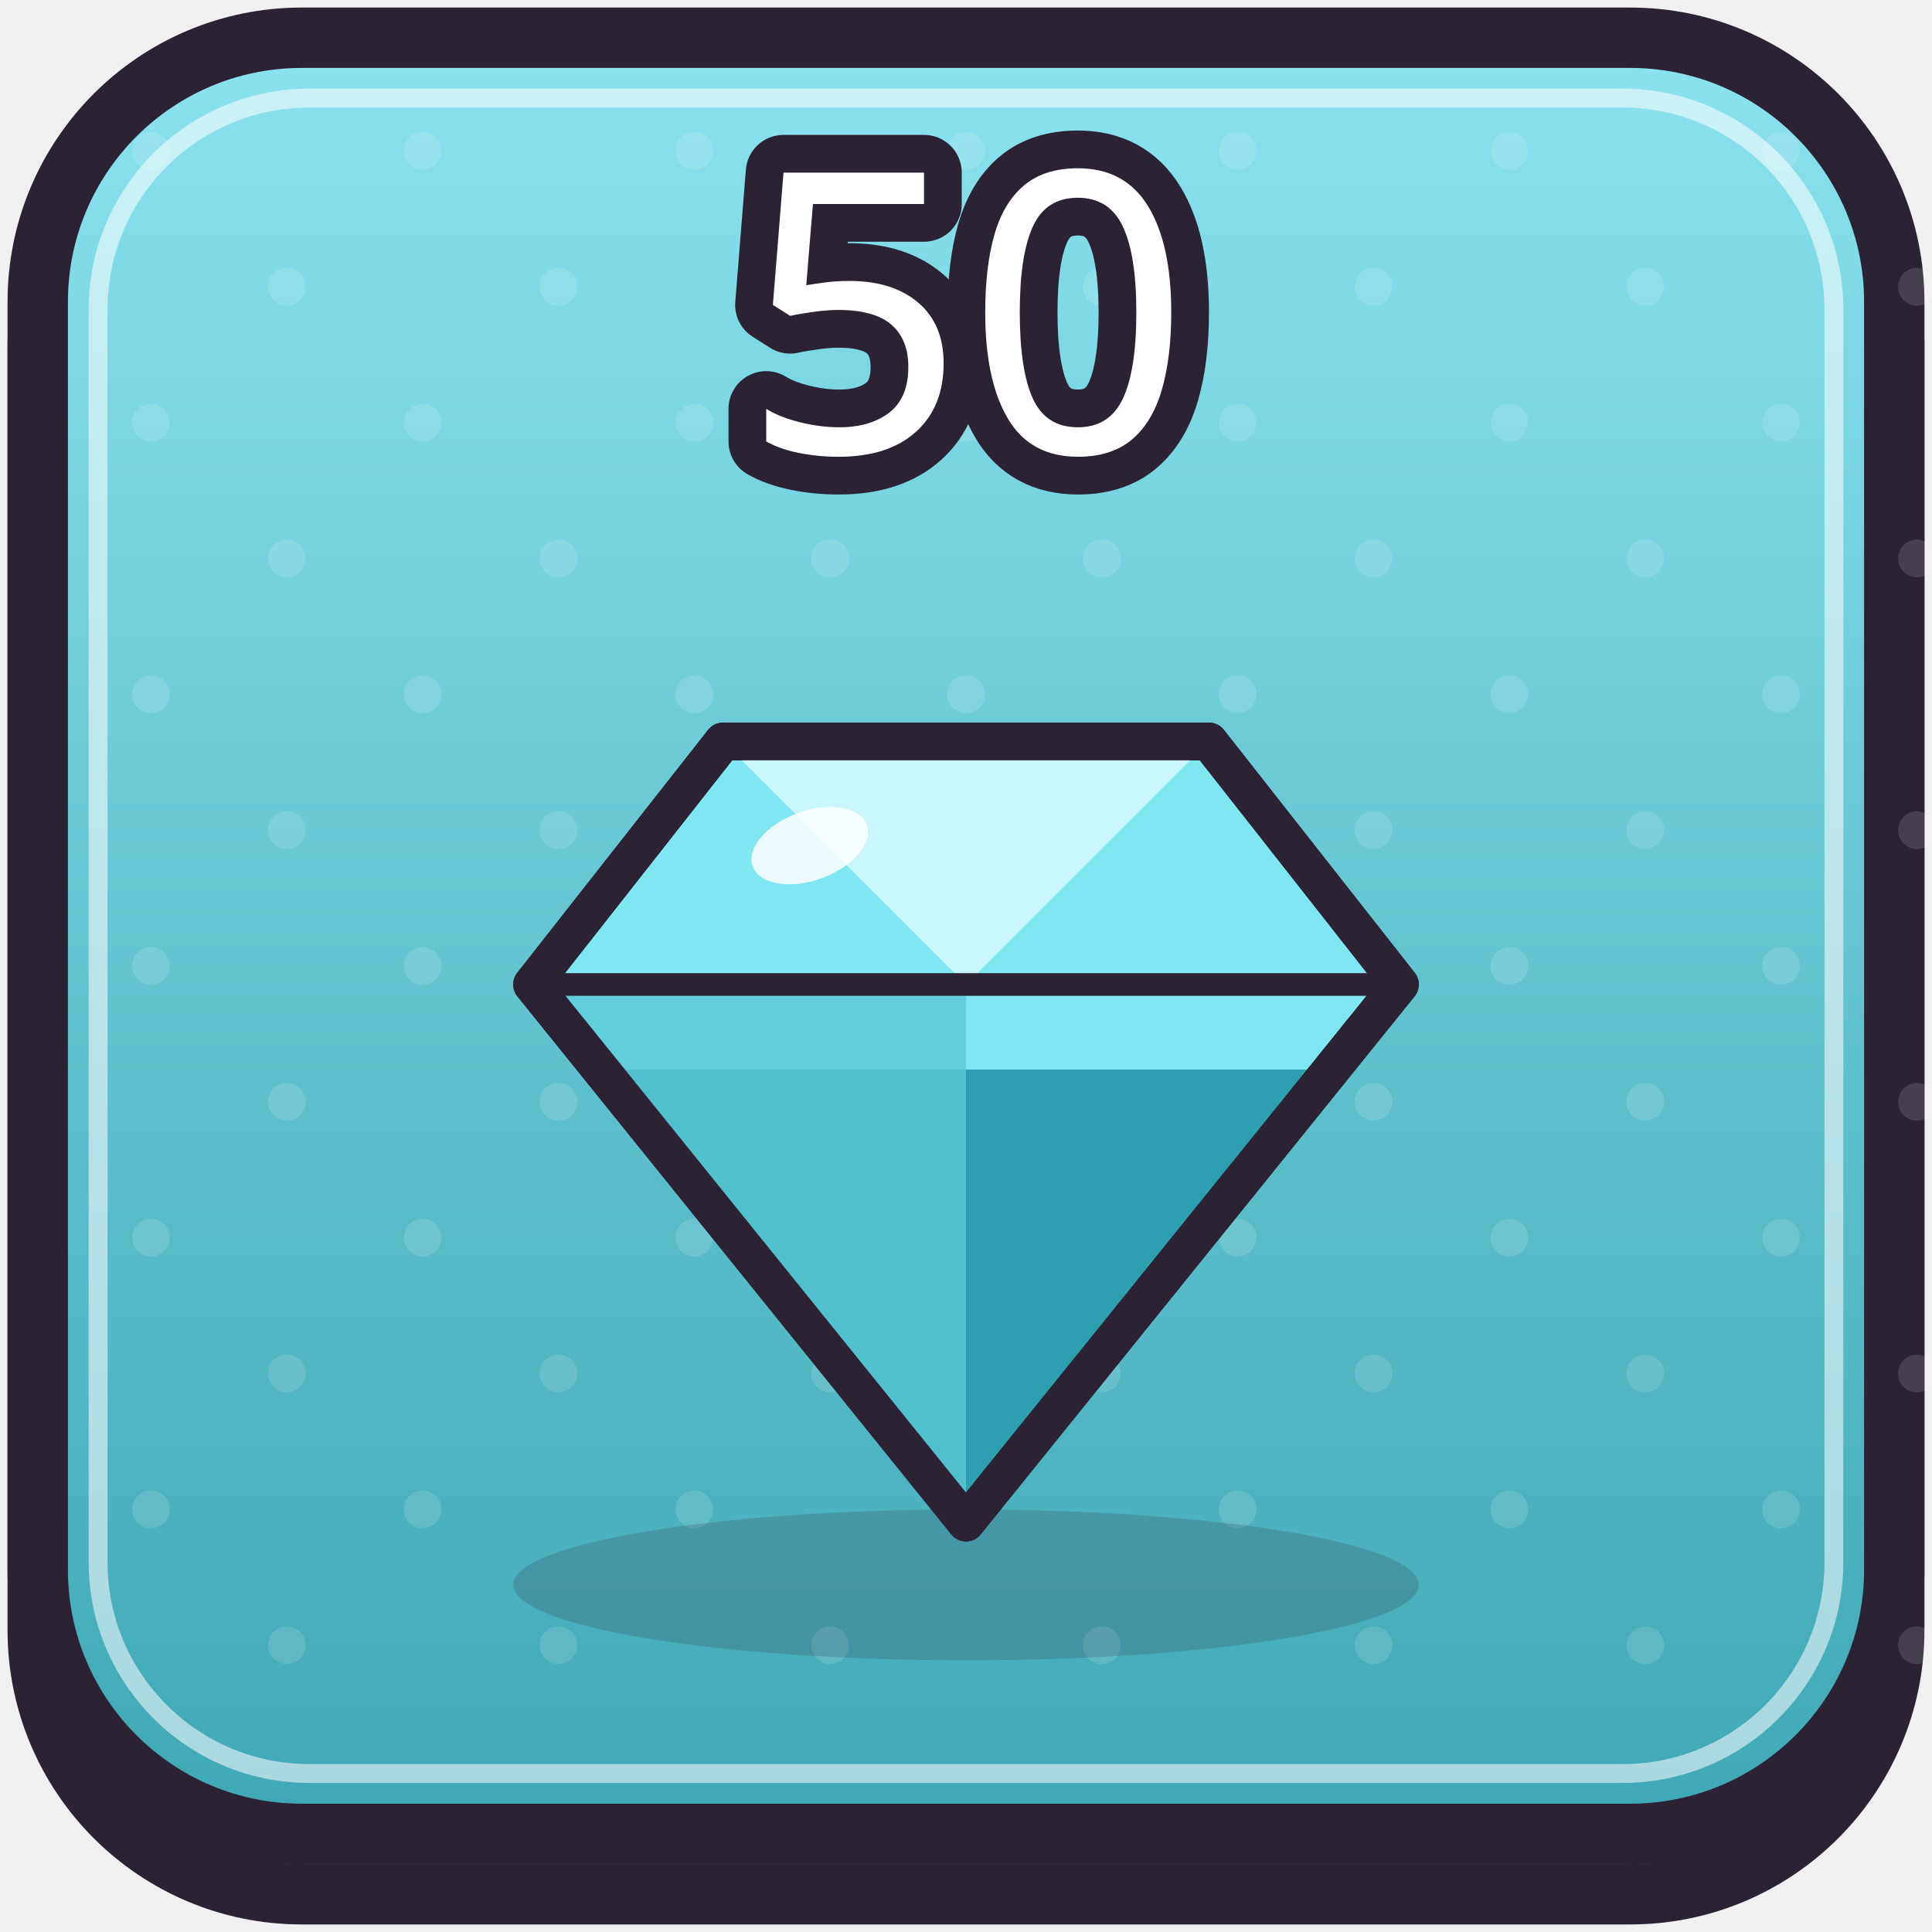
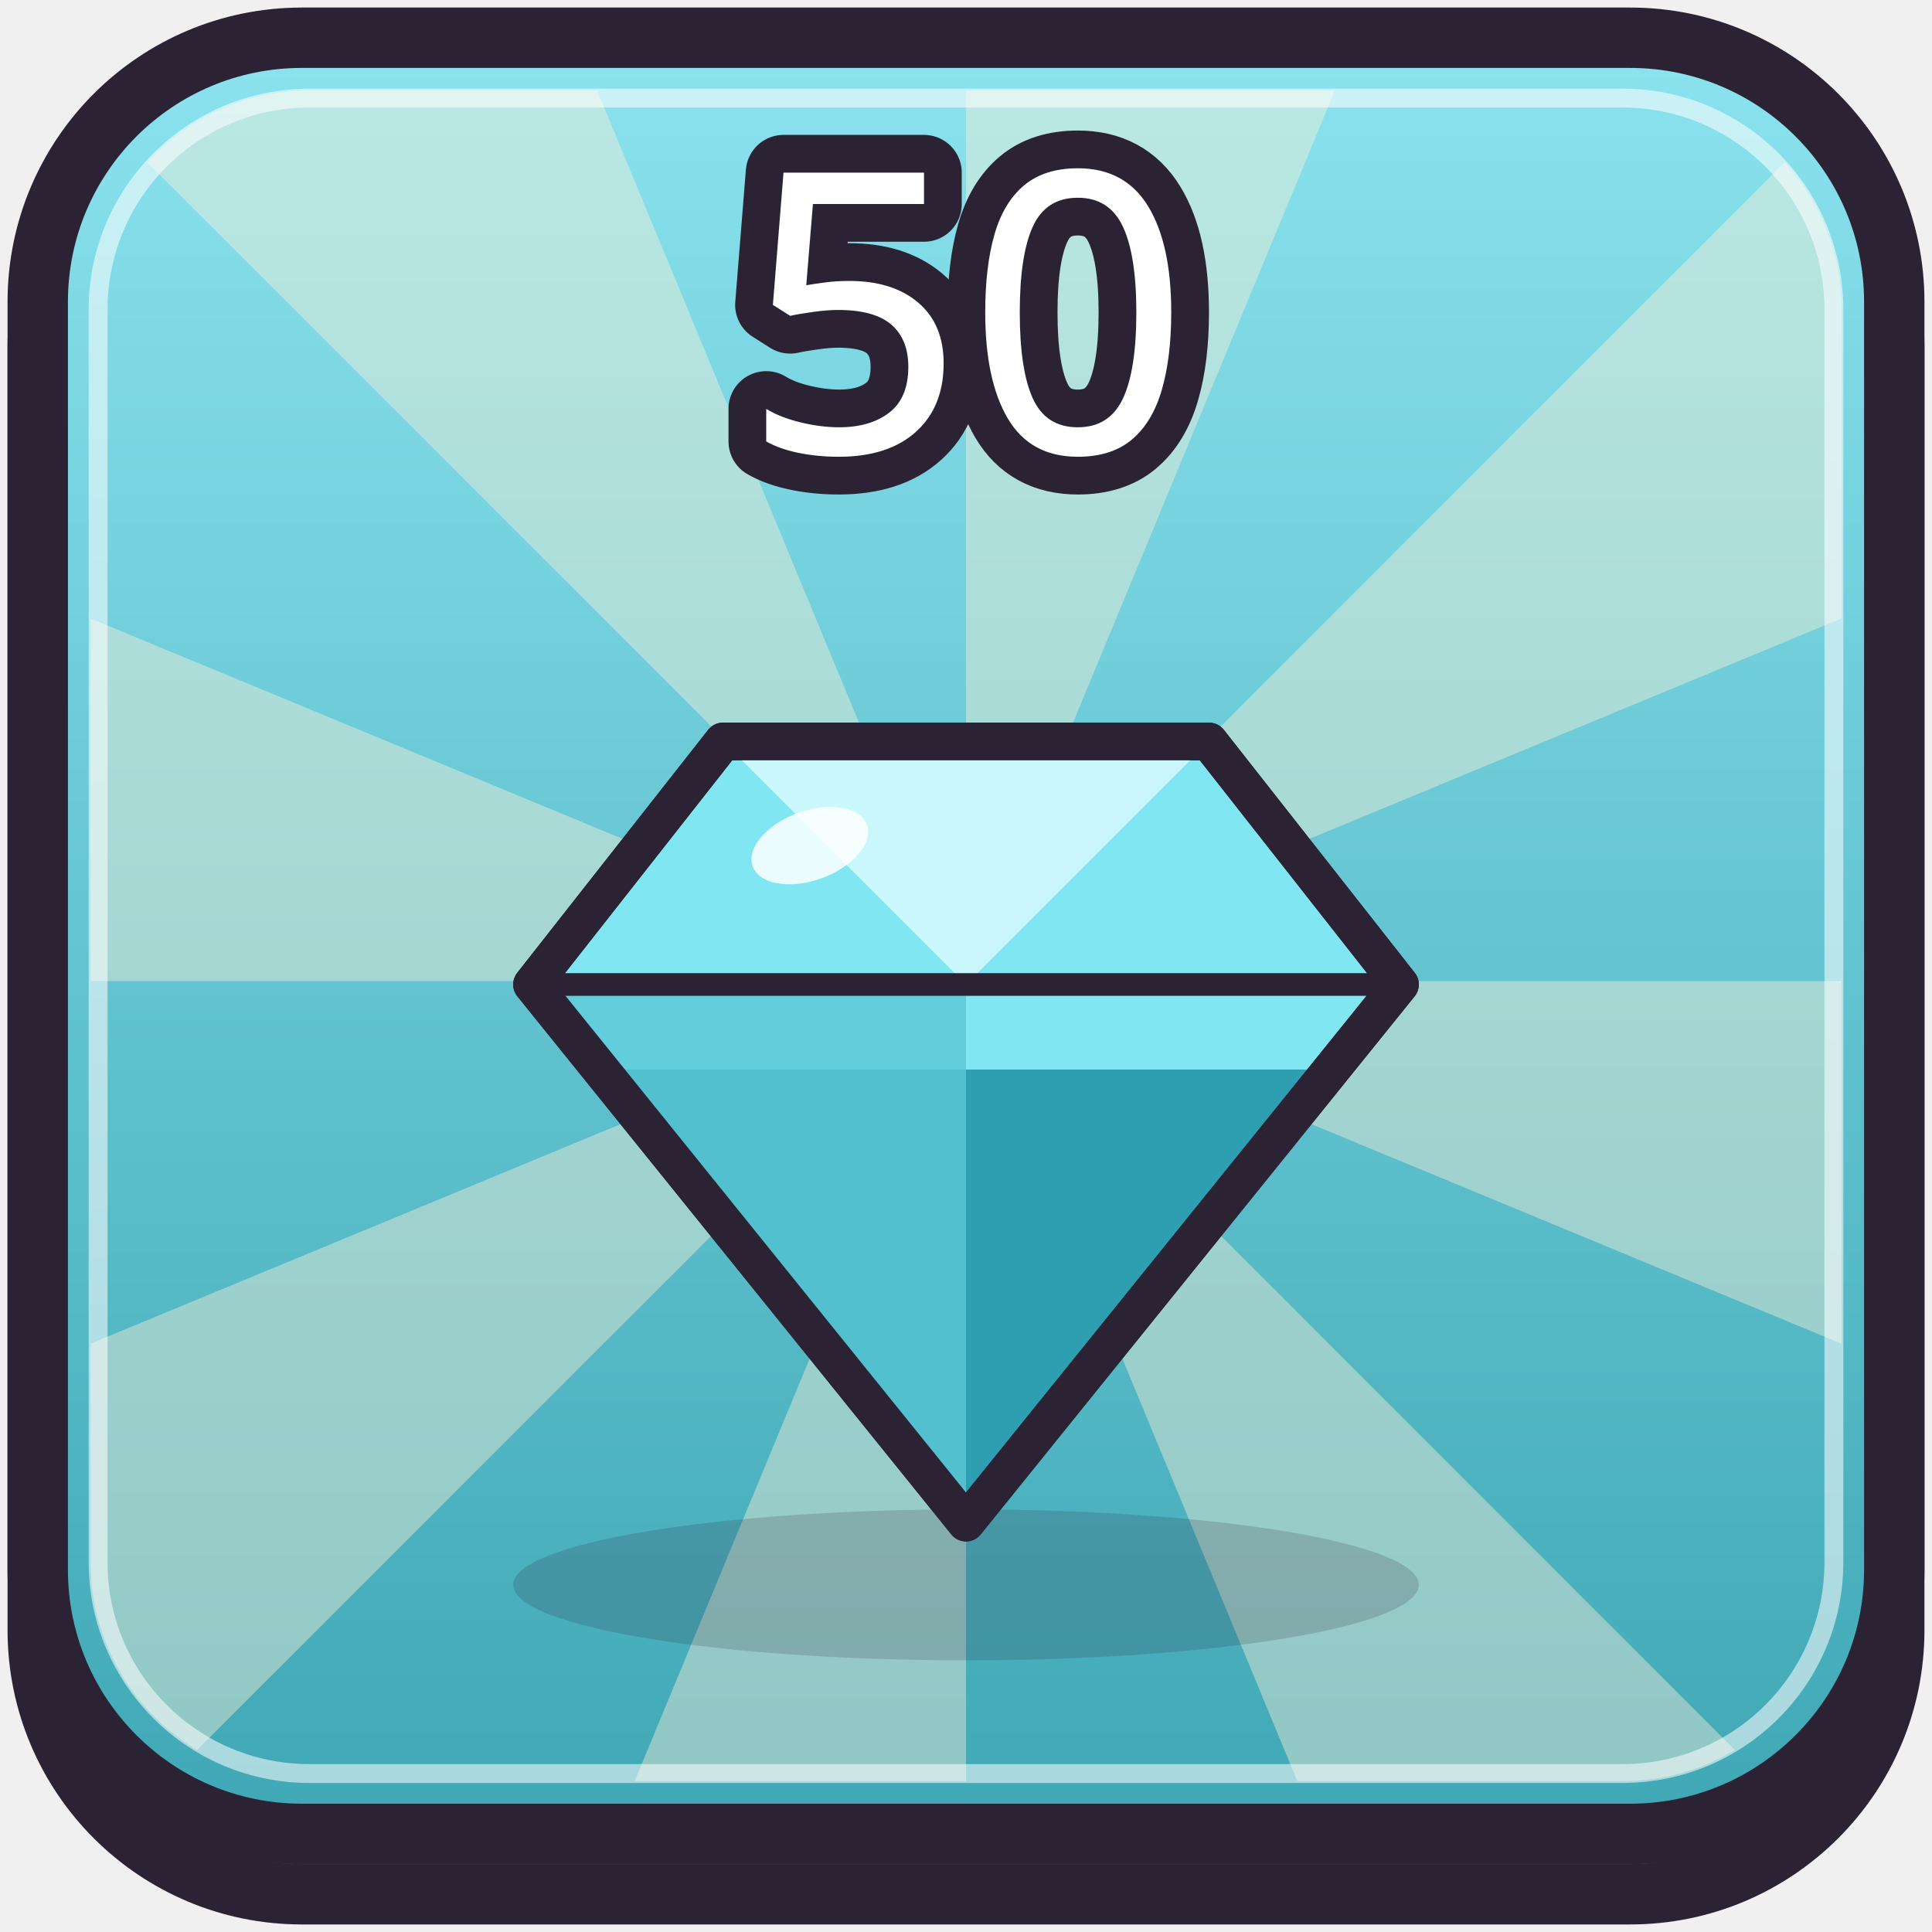
<svg xmlns="http://www.w3.org/2000/svg" width="512" height="512" viewBox="0 0 512 512">
  <defs>
    <linearGradient id="g1" x1="0" y1="0" x2="0" y2="1">
      <stop offset="0" stop-color="#8BE3EE" />
      <stop offset="1" stop-color="#3FA7B5" />
    </linearGradient>
-     <linearGradient id="g2" x1="0" y1="0" x2="0" y2="1">
+     <clipPath id="c2">
+       <rect x="24" y="24" width="464" height="448" rx="58" />
+     </clipPath>
+     <linearGradient id="g3" x1="0" y1="0" x2="0" y2="1">
      <stop offset="0" stop-color="#7FE6F2" />
      <stop offset="0.42" stop-color="#7FE6F2" />
      <stop offset="0.42" stop-color="#2E9FB0" />
      <stop offset="1" stop-color="#2E9FB0" />
    </linearGradient>
  </defs>
  <rect x="10" y="22" width="492" height="480" rx="70" fill="#2A7480" stroke="#2B2233" stroke-width="16" stroke-linejoin="round" stroke-linecap="round" />
  <rect x="10" y="10" width="492" height="476" rx="70" fill="url(#g1)" stroke="#2B2233" stroke-width="16" stroke-linejoin="round" stroke-linecap="round" />
-   <g clip-path="inset(14px round 64px)">
-     <circle cx="40" cy="40" r="5" fill="#FFFFFF" opacity="0.13" />
-     <circle cx="40" cy="112" r="5" fill="#FFFFFF" opacity="0.13" />
-     <circle cx="40" cy="184" r="5" fill="#FFFFFF" opacity="0.13" />
-     <circle cx="40" cy="256" r="5" fill="#FFFFFF" opacity="0.13" />
-     <circle cx="40" cy="328" r="5" fill="#FFFFFF" opacity="0.13" />
-     <circle cx="40" cy="400" r="5" fill="#FFFFFF" opacity="0.13" />
-     <circle cx="76" cy="76" r="5" fill="#FFFFFF" opacity="0.13" />
-     <circle cx="76" cy="148" r="5" fill="#FFFFFF" opacity="0.13" />
-     <circle cx="76" cy="220" r="5" fill="#FFFFFF" opacity="0.13" />
-     <circle cx="76" cy="292" r="5" fill="#FFFFFF" opacity="0.13" />
-     <circle cx="76" cy="364" r="5" fill="#FFFFFF" opacity="0.13" />
-     <circle cx="76" cy="436" r="5" fill="#FFFFFF" opacity="0.13" />
-     <circle cx="112" cy="40" r="5" fill="#FFFFFF" opacity="0.13" />
-     <circle cx="112" cy="112" r="5" fill="#FFFFFF" opacity="0.13" />
-     <circle cx="112" cy="184" r="5" fill="#FFFFFF" opacity="0.13" />
-     <circle cx="112" cy="256" r="5" fill="#FFFFFF" opacity="0.13" />
-     <circle cx="112" cy="328" r="5" fill="#FFFFFF" opacity="0.13" />
-     <circle cx="112" cy="400" r="5" fill="#FFFFFF" opacity="0.13" />
-     <circle cx="148" cy="76" r="5" fill="#FFFFFF" opacity="0.13" />
-     <circle cx="148" cy="148" r="5" fill="#FFFFFF" opacity="0.13" />
-     <circle cx="148" cy="220" r="5" fill="#FFFFFF" opacity="0.13" />
-     <circle cx="148" cy="292" r="5" fill="#FFFFFF" opacity="0.13" />
-     <circle cx="148" cy="364" r="5" fill="#FFFFFF" opacity="0.13" />
-     <circle cx="148" cy="436" r="5" fill="#FFFFFF" opacity="0.13" />
-     <circle cx="184" cy="40" r="5" fill="#FFFFFF" opacity="0.13" />
-     <circle cx="184" cy="112" r="5" fill="#FFFFFF" opacity="0.13" />
-     <circle cx="184" cy="184" r="5" fill="#FFFFFF" opacity="0.13" />
-     <circle cx="184" cy="256" r="5" fill="#FFFFFF" opacity="0.13" />
-     <circle cx="184" cy="328" r="5" fill="#FFFFFF" opacity="0.13" />
-     <circle cx="184" cy="400" r="5" fill="#FFFFFF" opacity="0.13" />
-     <circle cx="220" cy="76" r="5" fill="#FFFFFF" opacity="0.13" />
-     <circle cx="220" cy="148" r="5" fill="#FFFFFF" opacity="0.13" />
-     <circle cx="220" cy="220" r="5" fill="#FFFFFF" opacity="0.13" />
-     <circle cx="220" cy="292" r="5" fill="#FFFFFF" opacity="0.13" />
-     <circle cx="220" cy="364" r="5" fill="#FFFFFF" opacity="0.13" />
-     <circle cx="220" cy="436" r="5" fill="#FFFFFF" opacity="0.13" />
-     <circle cx="256" cy="40" r="5" fill="#FFFFFF" opacity="0.13" />
-     <circle cx="256" cy="112" r="5" fill="#FFFFFF" opacity="0.13" />
-     <circle cx="256" cy="184" r="5" fill="#FFFFFF" opacity="0.13" />
-     <circle cx="256" cy="256" r="5" fill="#FFFFFF" opacity="0.13" />
-     <circle cx="256" cy="328" r="5" fill="#FFFFFF" opacity="0.13" />
-     <circle cx="256" cy="400" r="5" fill="#FFFFFF" opacity="0.13" />
-     <circle cx="292" cy="76" r="5" fill="#FFFFFF" opacity="0.13" />
-     <circle cx="292" cy="148" r="5" fill="#FFFFFF" opacity="0.13" />
-     <circle cx="292" cy="220" r="5" fill="#FFFFFF" opacity="0.13" />
-     <circle cx="292" cy="292" r="5" fill="#FFFFFF" opacity="0.13" />
-     <circle cx="292" cy="364" r="5" fill="#FFFFFF" opacity="0.13" />
-     <circle cx="292" cy="436" r="5" fill="#FFFFFF" opacity="0.13" />
-     <circle cx="328" cy="40" r="5" fill="#FFFFFF" opacity="0.13" />
-     <circle cx="328" cy="112" r="5" fill="#FFFFFF" opacity="0.13" />
-     <circle cx="328" cy="184" r="5" fill="#FFFFFF" opacity="0.13" />
-     <circle cx="328" cy="256" r="5" fill="#FFFFFF" opacity="0.13" />
-     <circle cx="328" cy="328" r="5" fill="#FFFFFF" opacity="0.13" />
-     <circle cx="328" cy="400" r="5" fill="#FFFFFF" opacity="0.13" />
-     <circle cx="364" cy="76" r="5" fill="#FFFFFF" opacity="0.13" />
-     <circle cx="364" cy="148" r="5" fill="#FFFFFF" opacity="0.13" />
-     <circle cx="364" cy="220" r="5" fill="#FFFFFF" opacity="0.13" />
-     <circle cx="364" cy="292" r="5" fill="#FFFFFF" opacity="0.13" />
-     <circle cx="364" cy="364" r="5" fill="#FFFFFF" opacity="0.13" />
-     <circle cx="364" cy="436" r="5" fill="#FFFFFF" opacity="0.13" />
-     <circle cx="400" cy="40" r="5" fill="#FFFFFF" opacity="0.13" />
-     <circle cx="400" cy="112" r="5" fill="#FFFFFF" opacity="0.13" />
-     <circle cx="400" cy="184" r="5" fill="#FFFFFF" opacity="0.13" />
-     <circle cx="400" cy="256" r="5" fill="#FFFFFF" opacity="0.13" />
-     <circle cx="400" cy="328" r="5" fill="#FFFFFF" opacity="0.13" />
-     <circle cx="400" cy="400" r="5" fill="#FFFFFF" opacity="0.13" />
-     <circle cx="436" cy="76" r="5" fill="#FFFFFF" opacity="0.13" />
-     <circle cx="436" cy="148" r="5" fill="#FFFFFF" opacity="0.13" />
-     <circle cx="436" cy="220" r="5" fill="#FFFFFF" opacity="0.13" />
-     <circle cx="436" cy="292" r="5" fill="#FFFFFF" opacity="0.13" />
-     <circle cx="436" cy="364" r="5" fill="#FFFFFF" opacity="0.13" />
-     <circle cx="436" cy="436" r="5" fill="#FFFFFF" opacity="0.13" />
-     <circle cx="472" cy="40" r="5" fill="#FFFFFF" opacity="0.13" />
-     <circle cx="472" cy="112" r="5" fill="#FFFFFF" opacity="0.13" />
-     <circle cx="472" cy="184" r="5" fill="#FFFFFF" opacity="0.13" />
-     <circle cx="472" cy="256" r="5" fill="#FFFFFF" opacity="0.13" />
-     <circle cx="472" cy="328" r="5" fill="#FFFFFF" opacity="0.13" />
-     <circle cx="472" cy="400" r="5" fill="#FFFFFF" opacity="0.13" />
-     <circle cx="508" cy="76" r="5" fill="#FFFFFF" opacity="0.13" />
-     <circle cx="508" cy="148" r="5" fill="#FFFFFF" opacity="0.13" />
-     <circle cx="508" cy="220" r="5" fill="#FFFFFF" opacity="0.13" />
-     <circle cx="508" cy="292" r="5" fill="#FFFFFF" opacity="0.13" />
-     <circle cx="508" cy="364" r="5" fill="#FFFFFF" opacity="0.13" />
-     <circle cx="508" cy="436" r="5" fill="#FFFFFF" opacity="0.13" />
+   <g clip-path="url(#c2)">
+     <path d="M256,260 L256.0,-160.0 L416.7,-128.0 Z" fill="#FFF1D6" opacity="0.42" />
+     <path d="M256,260 L553.0,-37.0 L644.0,99.3 Z" fill="#FFF1D6" opacity="0.42" />
+     <path d="M256,260 L676.0,260.0 L644.0,420.7 Z" fill="#FFF1D6" opacity="0.42" />
+     <path d="M256,260 L553.0,557.0 L416.7,648.0 Z" fill="#FFF1D6" opacity="0.42" />
+     <path d="M256,260 L256.0,680.0 L95.3,648.0 Z" fill="#FFF1D6" opacity="0.42" />
+     <path d="M256,260 L-41.0,557.0 L-132.0,420.7 Z" fill="#FFF1D6" opacity="0.42" />
+     <path d="M256,260 L-164.0,260.0 L-132.0,99.3 Z" fill="#FFF1D6" opacity="0.42" />
+     <path d="M256,260 L-41.0,-37.0 L95.3,-128.0 Z" fill="#FFF1D6" opacity="0.42" />
  </g>
  <rect x="26" y="26" width="460" height="444" rx="56" fill="none" stroke="#FFFFFF" stroke-width="5" opacity="0.55" />
  <ellipse cx="256" cy="420" rx="120" ry="20" fill="#2B2233" opacity="0.18" />
-   <polygon points="141.0,260.9 191.6,196.5 320.4,196.5 371.0,260.9 256,403.5" fill="url(#g2)" stroke="#2B2233" stroke-width="10" stroke-linejoin="round" stroke-linecap="round" />
+   <polygon points="141.0,260.9 191.6,196.5 320.4,196.5 371.0,260.9 256,403.5" fill="url(#g3)" stroke="#2B2233" stroke-width="10" stroke-linejoin="round" stroke-linecap="round" />
  <polygon points="191.6,196.5 256,260.9 320.4,196.5" fill="#C9F7FC" />
  <polygon points="141.0,260.9 256,260.9 256,403.5" fill="#5BC8D6" opacity="0.8" />
  <polyline points="141.0,260.9 371.0,260.9" fill="none" stroke="#2B2233" stroke-width="6" />
  <polygon points="141.0,260.9 191.6,196.5 320.4,196.5 371.0,260.9 256,403.5" fill="none" stroke="#2B2233" stroke-width="10" stroke-linejoin="round" stroke-linecap="round" />
  <ellipse cx="214.6" cy="224.1" rx="16.1" ry="9.2" fill="#FFFFFF" opacity="0.85" transform="rotate(-20 214.6 224.1)" />
  <text x="256" y="120" text-anchor="middle" font-family="Fredoka One" font-size="104" fill="#FFFFFF" stroke="#2B2233" stroke-width="20" paint-order="stroke" stroke-linejoin="round">50</text>
</svg>
